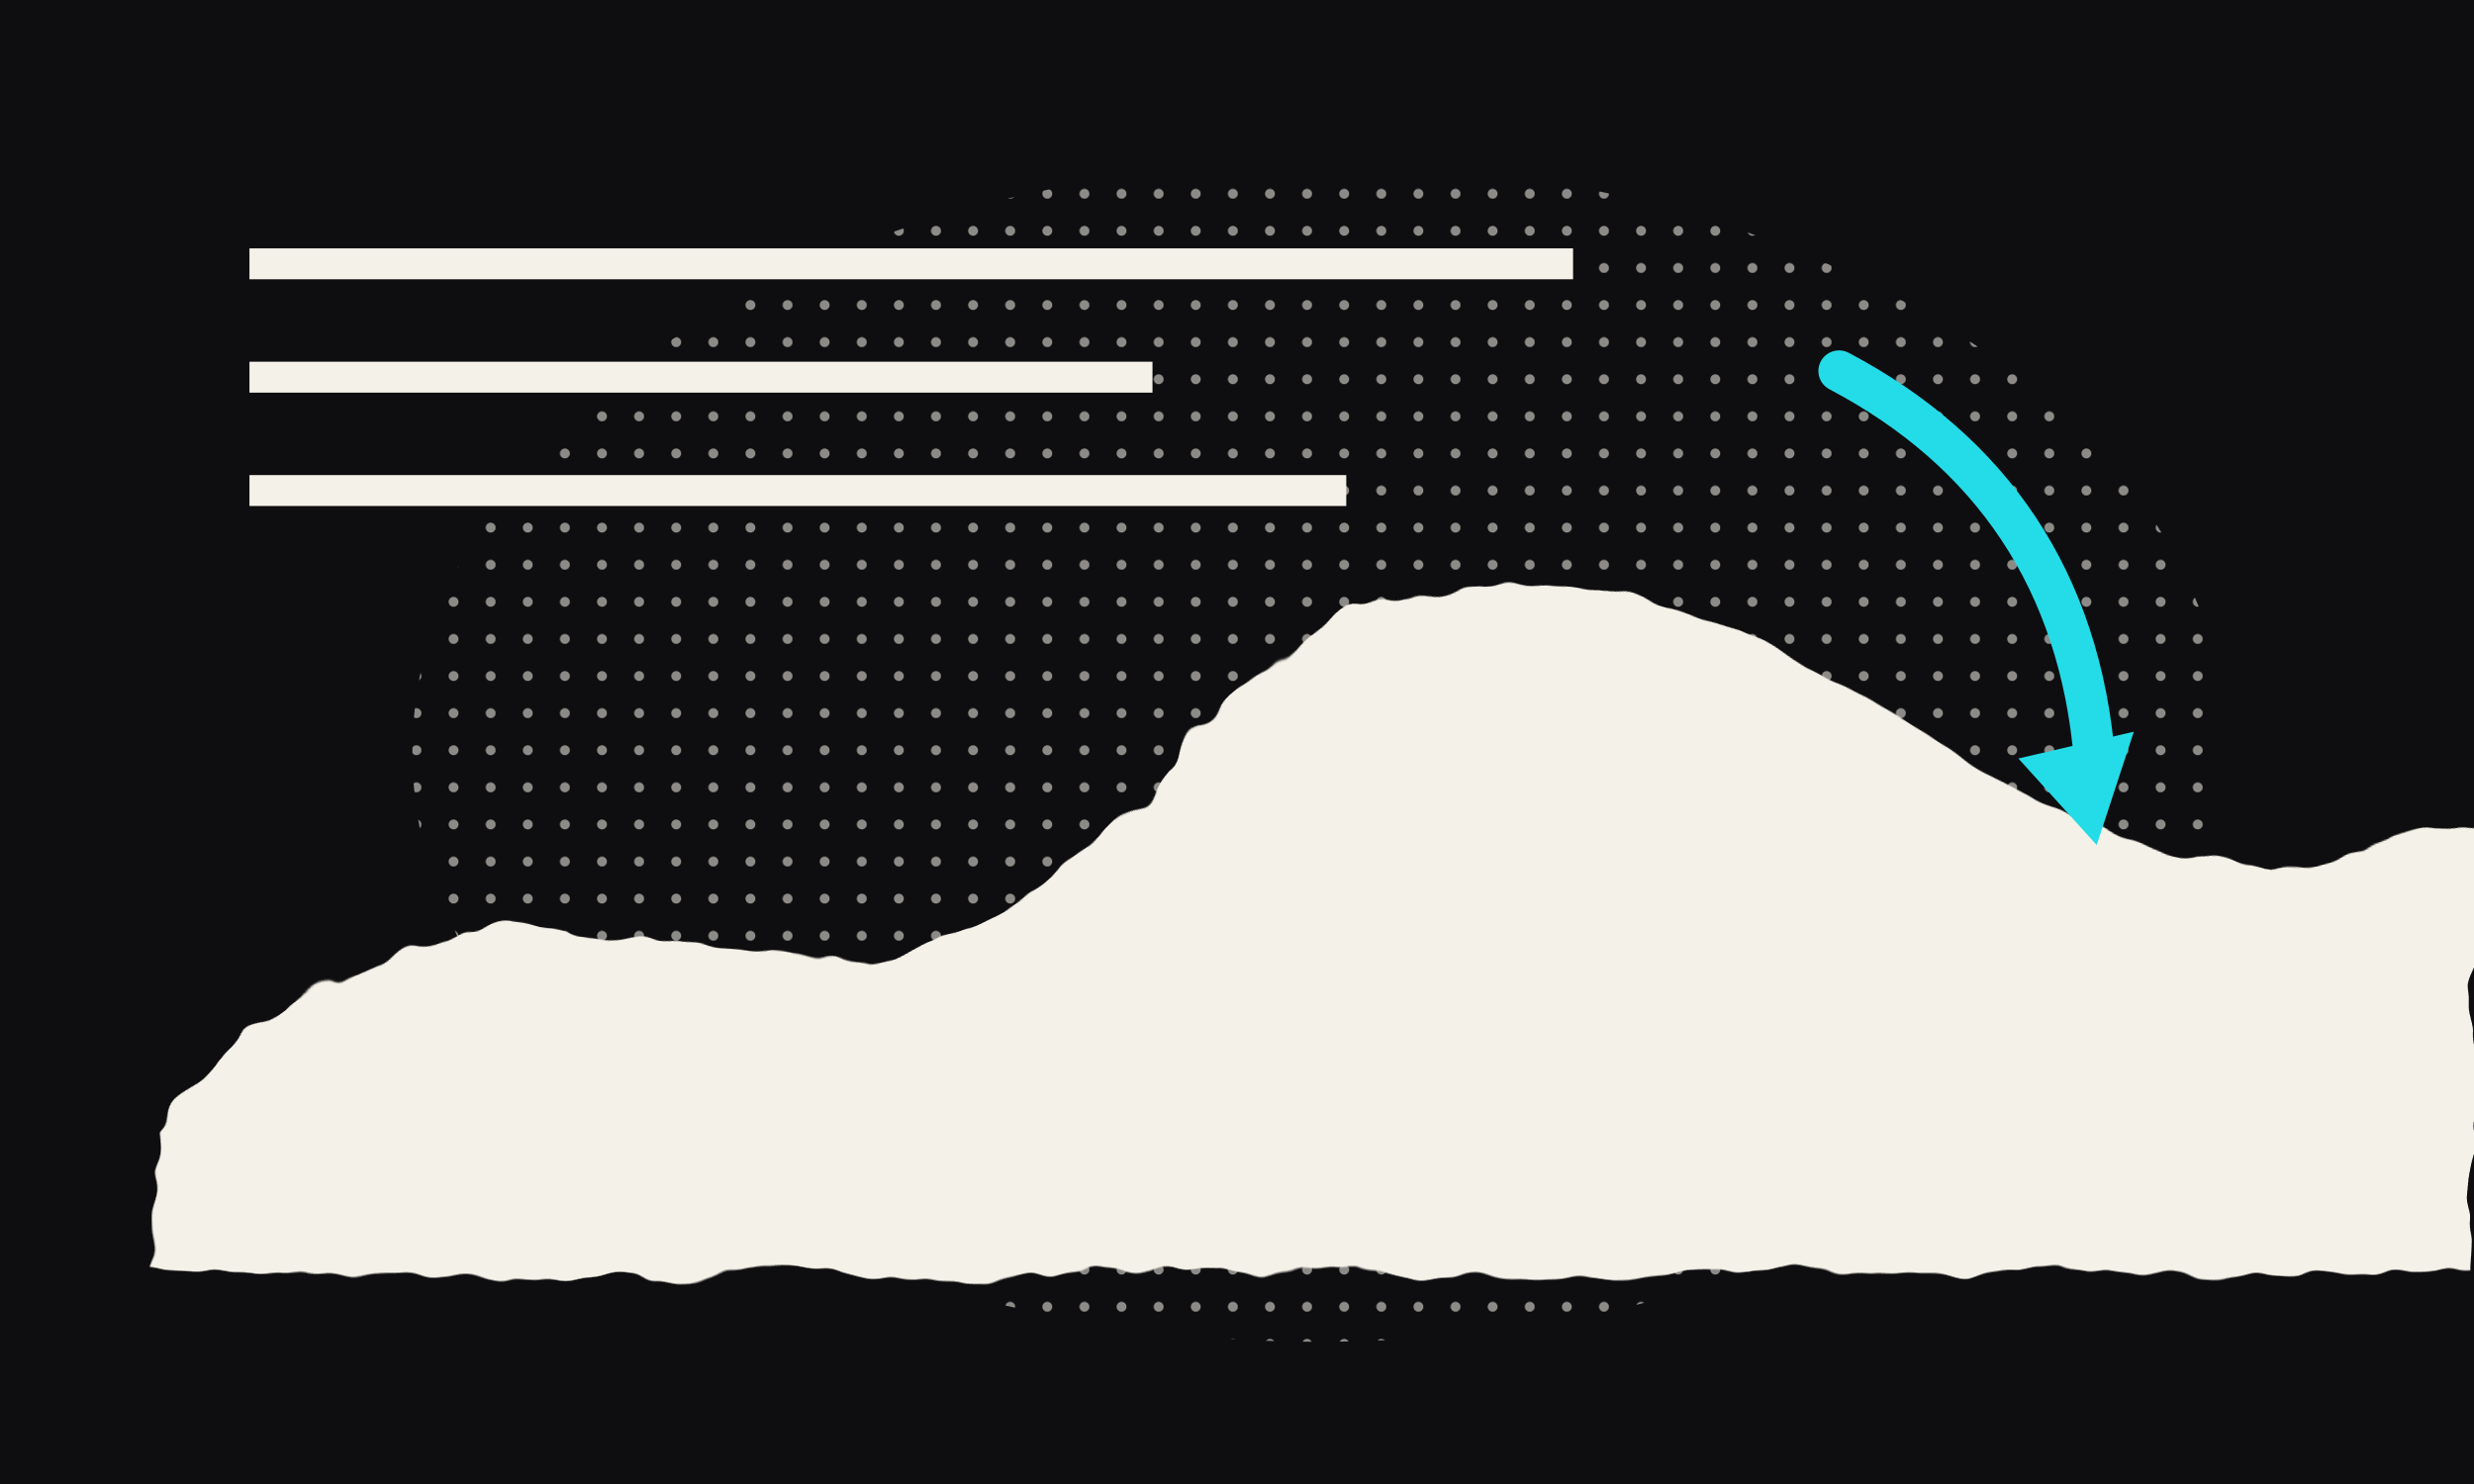
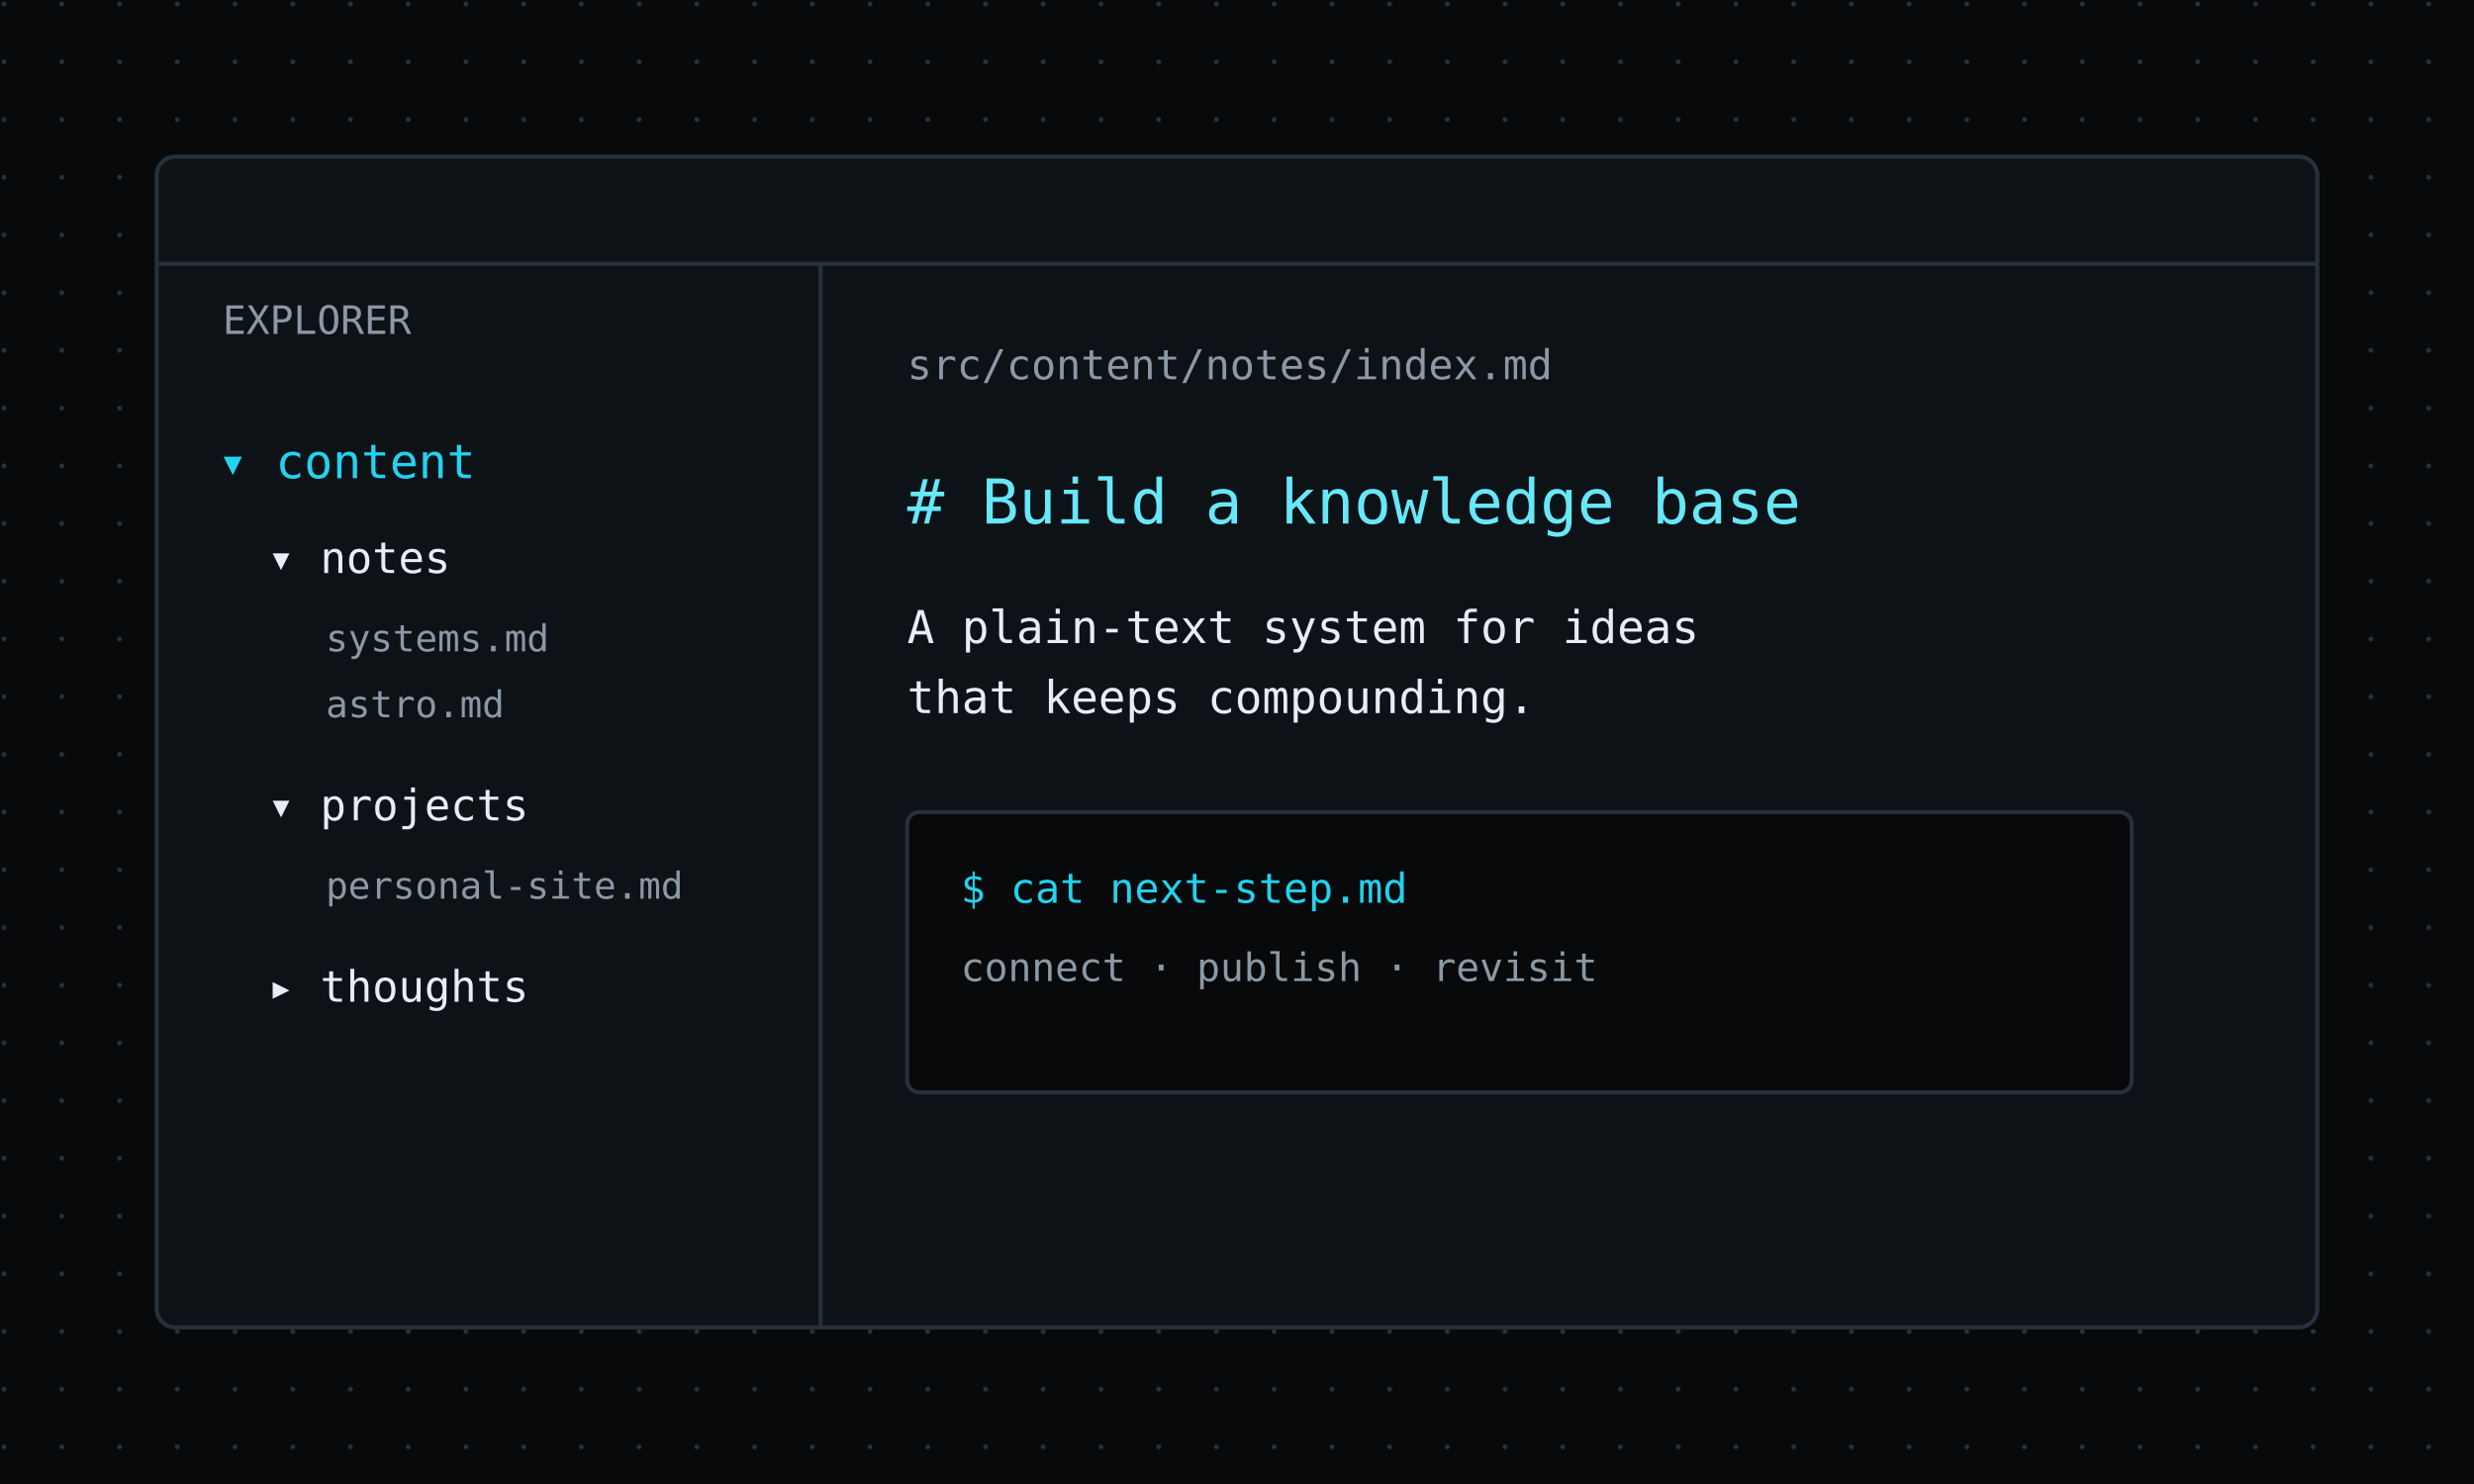
<svg xmlns="http://www.w3.org/2000/svg" viewBox="0 0 1200 720" role="img" aria-labelledby="title">
  <defs>
-     <filter id="ink">
-       <feTurbulence type="fractalNoise" baseFrequency=".022" numOctaves="3" seed="11" result="n" />
-       <feDisplacementMap in="SourceGraphic" in2="n" scale="16" />
-     </filter>
-     <pattern id="dots" width="18" height="18" patternUnits="userSpaceOnUse">
-       <circle cx="4" cy="4" r="2.4" fill="#f4f1e8" opacity=".55" />
+     <pattern id="dots" width="28" height="28" patternUnits="userSpaceOnUse">
+       <circle cx="2" cy="2" r="1.2" fill="#26313a" />
    </pattern>
  </defs>
-   <rect width="1200" height="720" fill="#0e0e10" />
-   <ellipse cx="640" cy="365" rx="440" ry="286" fill="url(#dots)" />
-   <path d="M76 548c188-224 309 40 491-176 111-132 234-104 373-12 77 51 147 81 260 38v220H76Z" fill="#f4f1e8" filter="url(#ink)" />
-   <path d="M121 128h642M121 183h438M121 238h532" stroke="#f4f1e8" stroke-width="15" />
-   <path d="M892 180c74 39 117 102 124 189" fill="none" stroke="#24dce8" stroke-width="20" stroke-linecap="round" />
-   <path d="m1035 355-18 55-38-42" fill="#24dce8" />
-   <text x="875" y="596" fill="#f4f1e8" font-family="monospace" font-size="42" letter-spacing="8">#GARDEN</text>
+   <rect width="1200" height="720" fill="#07090b" />
+   <rect width="1200" height="720" fill="url(#dots)" />
+   <rect x="76" y="76" width="1048" height="568" rx="9" fill="#0d1217" stroke="#26313a" stroke-width="2" />
+   <path d="M76 128h1048M398 128v516" stroke="#26313a" stroke-width="2" />
+   <text x="108" y="162" fill="#8b98a5" font-family="monospace" font-size="19">EXPLORER</text>
+   <text x="106" y="232" fill="#22d3ee" font-family="monospace" font-size="23">▾ content</text>
+   <text x="130" y="278" fill="#e6edf3" font-family="monospace" font-size="21">▾ notes</text>
+   <text x="158" y="316" fill="#8b98a5" font-family="monospace" font-size="18">systems.md</text>
+   <text x="158" y="348" fill="#8b98a5" font-family="monospace" font-size="18">astro.md</text>
+   <text x="130" y="398" fill="#e6edf3" font-family="monospace" font-size="21">▾ projects</text>
+   <text x="158" y="436" fill="#8b98a5" font-family="monospace" font-size="18">personal-site.md</text>
+   <text x="130" y="486" fill="#e6edf3" font-family="monospace" font-size="21">▸ thoughts</text>
+   <text x="440" y="184" fill="#8b98a5" font-family="monospace" font-size="20">src/content/notes/index.md</text>
+   <text x="440" y="254" fill="#67e8f9" font-family="monospace" font-size="30"># Build a knowledge base</text>
+   <text x="440" y="312" fill="#e6edf3" font-family="monospace" font-size="22">A plain-text system for ideas</text>
+   <text x="440" y="346" fill="#e6edf3" font-family="monospace" font-size="22">that keeps compounding.</text>
+   <rect x="440" y="394" width="594" height="136" rx="6" fill="#07090b" stroke="#26313a" stroke-width="2" />
+   <text x="466" y="438" fill="#22d3ee" font-family="monospace" font-size="20">$ cat next-step.md</text>
+   <text x="466" y="476" fill="#8b98a5" font-family="monospace" font-size="19">connect · publish · revisit</text>
</svg>
